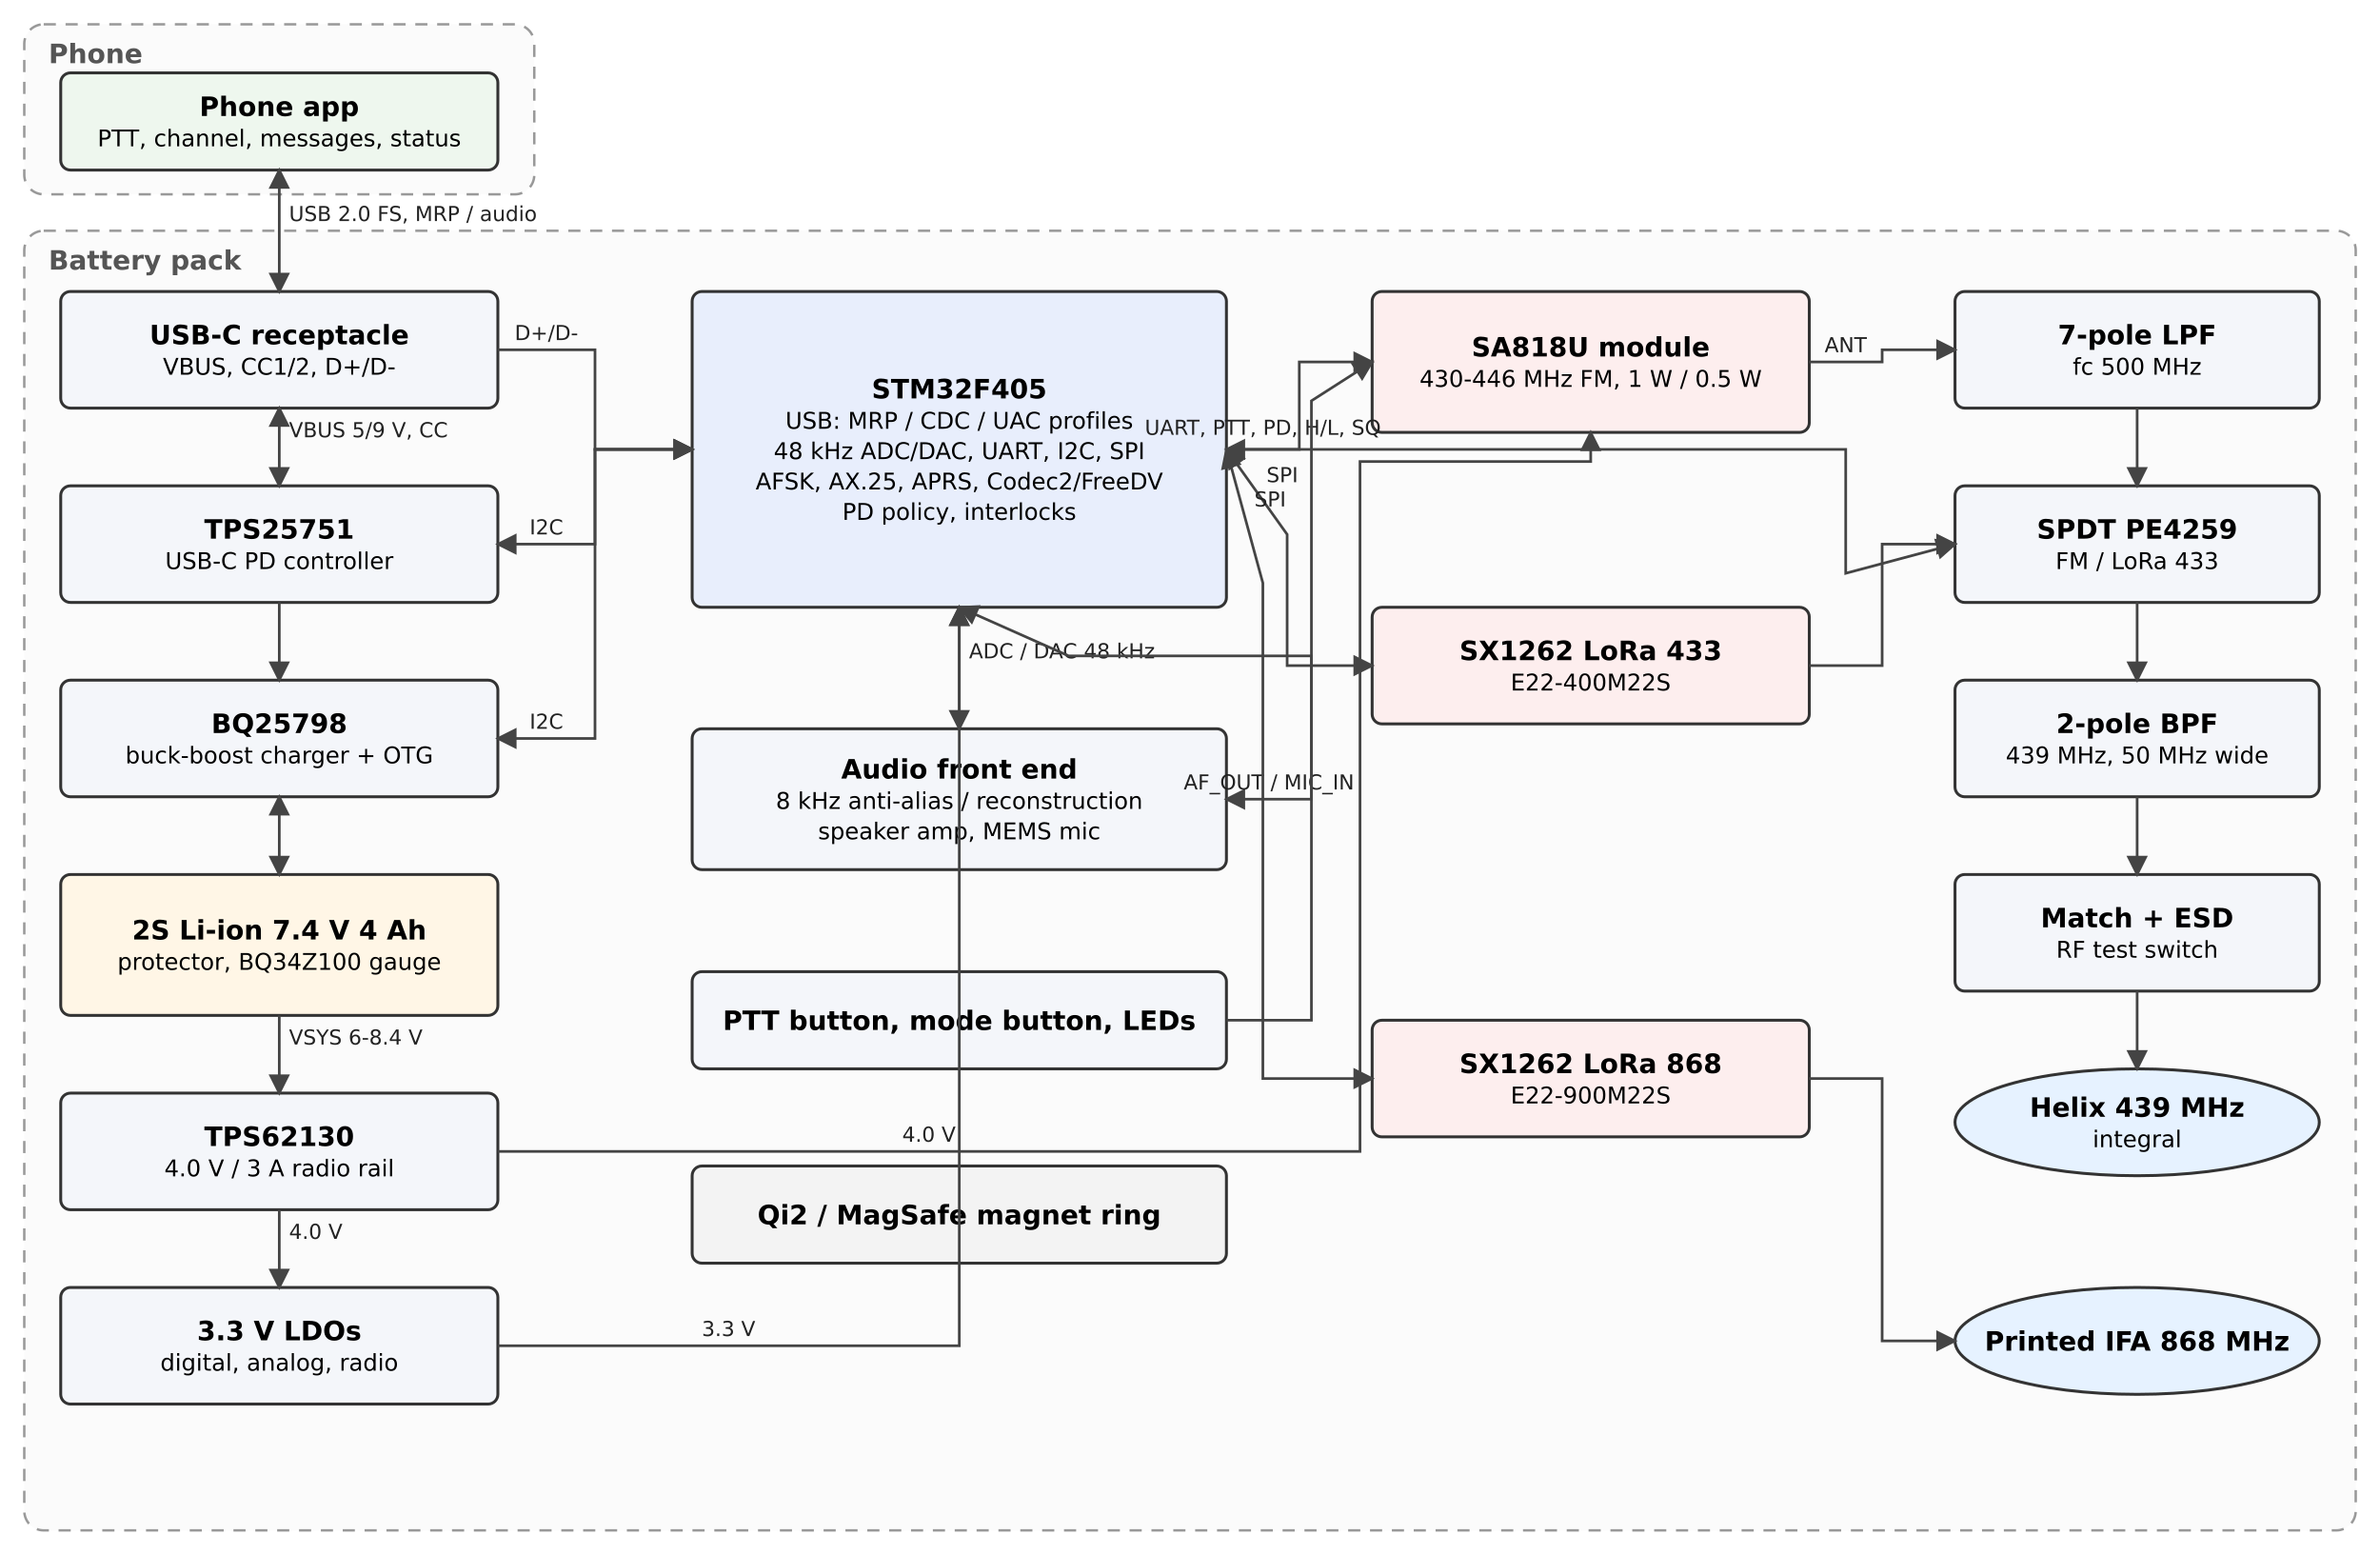
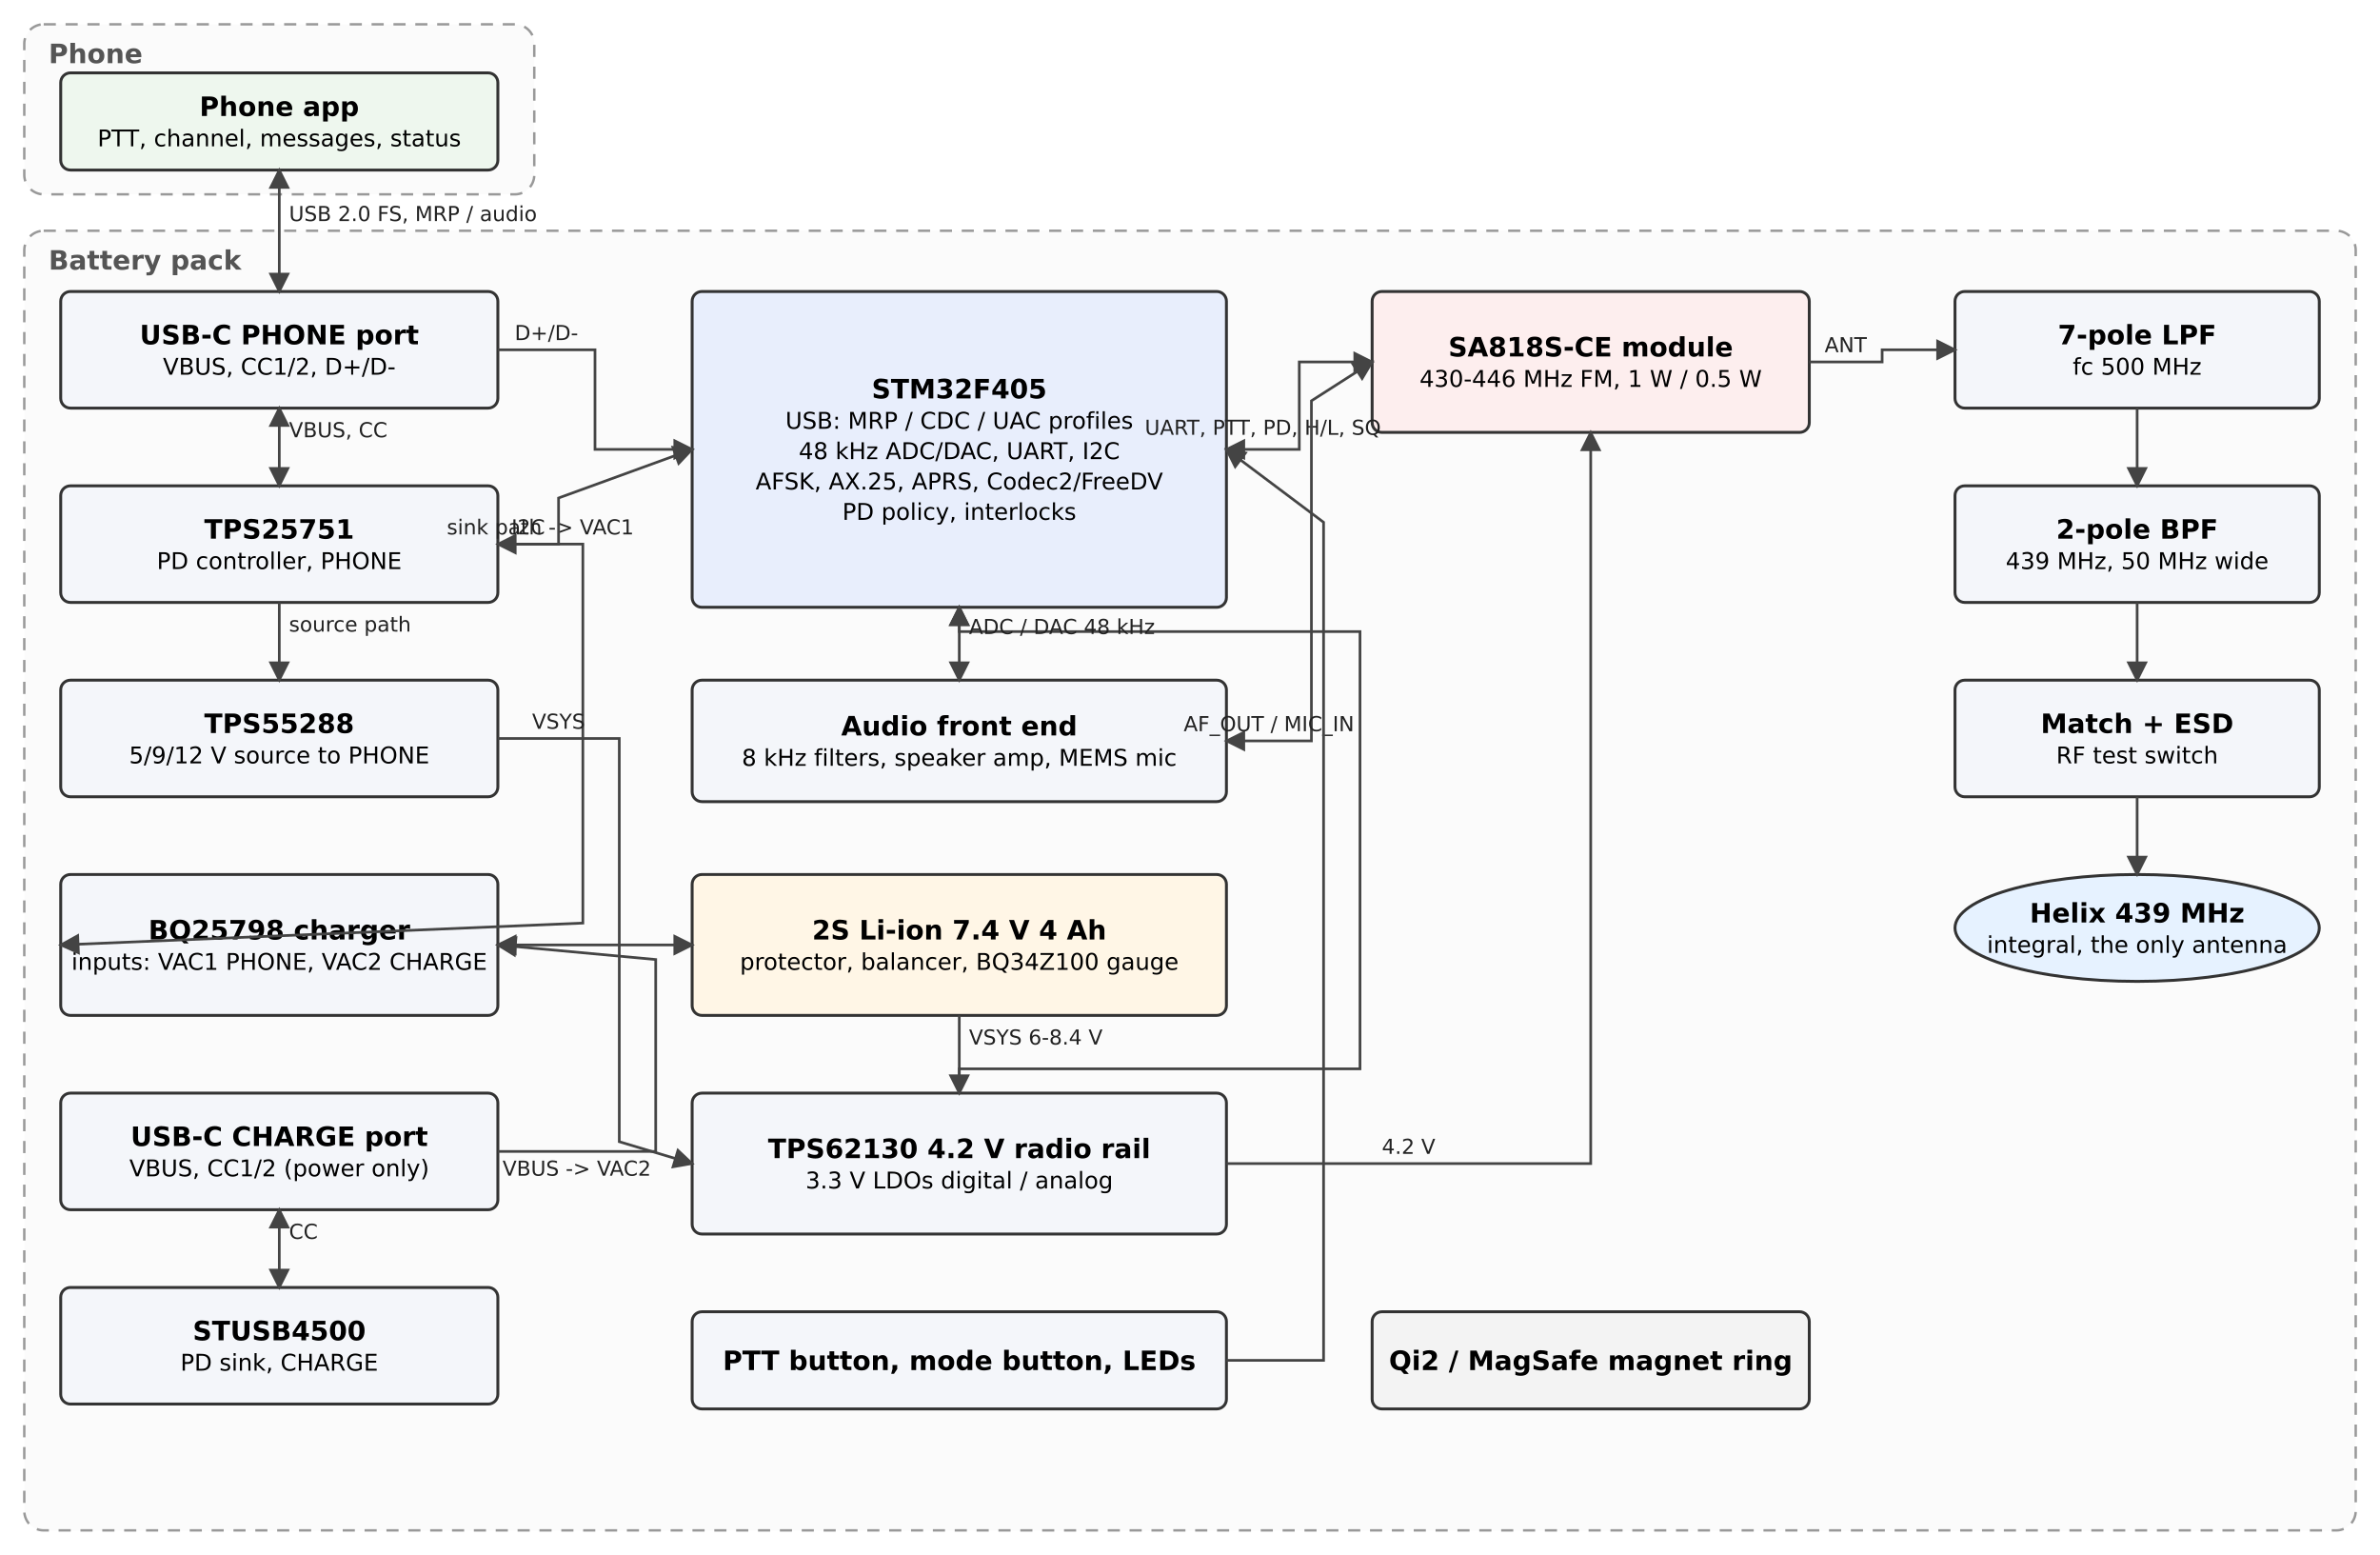
<svg xmlns="http://www.w3.org/2000/svg" viewBox="0 0 980 640" width="100%" style="max-width:980px;font-family:DejaVu Sans, Liberation Sans, Arial, sans-serif">
  <defs>
    <marker id="arr" markerWidth="8" markerHeight="8" refX="7" refY="4" orient="auto">
      <path d="M0,0 L8,4 L0,8 z" fill="#444" />
    </marker>
    <marker id="arrs" markerWidth="8" markerHeight="8" refX="1" refY="4" orient="auto">
      <path d="M8,0 L0,4 L8,8 z" fill="#444" />
    </marker>
  </defs>
  <rect x="10" y="95" width="960" height="535" rx="8" fill="#fbfbfb" stroke="#999" stroke-dasharray="5,4" />
  <text x="20" y="111" font-size="11" font-weight="bold" fill="#555" font-family="DejaVu Sans, Liberation Sans, Arial, sans-serif">Battery pack</text>
  <rect x="10" y="10" width="210" height="70" rx="8" fill="#fbfbfb" stroke="#999" stroke-dasharray="5,4" />
  <text x="20" y="26" font-size="11" font-weight="bold" fill="#555" font-family="DejaVu Sans, Liberation Sans, Arial, sans-serif">Phone</text>
  <rect x="25" y="30" width="180" height="40" rx="4" fill="#eef7ee" stroke="#333" stroke-width="1.2" />
  <text x="115.0" y="47.75" font-size="11" font-weight="bold" text-anchor="middle" font-family="DejaVu Sans, Liberation Sans, Arial, sans-serif">Phone app</text>
  <text x="115.0" y="60.25" font-size="9.5" font-weight="normal" text-anchor="middle" font-family="DejaVu Sans, Liberation Sans, Arial, sans-serif">PTT, channel, messages, status</text>
  <rect x="25" y="120" width="180" height="48" rx="4" fill="#f4f6fa" stroke="#333" stroke-width="1.2" />
-   <text x="115.0" y="141.75" font-size="11" font-weight="bold" text-anchor="middle" font-family="DejaVu Sans, Liberation Sans, Arial, sans-serif">USB-C receptacle</text>
+   <text x="115.0" y="141.75" font-size="11" font-weight="bold" text-anchor="middle" font-family="DejaVu Sans, Liberation Sans, Arial, sans-serif">USB-C PHONE port</text>
  <text x="115.0" y="154.25" font-size="9.5" font-weight="normal" text-anchor="middle" font-family="DejaVu Sans, Liberation Sans, Arial, sans-serif">VBUS, CC1/2, D+/D-</text>
  <rect x="25" y="200" width="180" height="48" rx="4" fill="#f4f6fa" stroke="#333" stroke-width="1.2" />
  <text x="115.0" y="221.75" font-size="11" font-weight="bold" text-anchor="middle" font-family="DejaVu Sans, Liberation Sans, Arial, sans-serif">TPS25751</text>
-   <text x="115.0" y="234.25" font-size="9.5" font-weight="normal" text-anchor="middle" font-family="DejaVu Sans, Liberation Sans, Arial, sans-serif">USB-C PD controller</text>
+   <text x="115.0" y="234.25" font-size="9.5" font-weight="normal" text-anchor="middle" font-family="DejaVu Sans, Liberation Sans, Arial, sans-serif">PD controller, PHONE</text>
  <rect x="25" y="280" width="180" height="48" rx="4" fill="#f4f6fa" stroke="#333" stroke-width="1.2" />
-   <text x="115.0" y="301.75" font-size="11" font-weight="bold" text-anchor="middle" font-family="DejaVu Sans, Liberation Sans, Arial, sans-serif">BQ25798</text>
-   <text x="115.0" y="314.25" font-size="9.5" font-weight="normal" text-anchor="middle" font-family="DejaVu Sans, Liberation Sans, Arial, sans-serif">buck-boost charger + OTG</text>
-   <rect x="25" y="360" width="180" height="58" rx="4" fill="#fff6e6" stroke="#333" stroke-width="1.2" />
-   <text x="115.0" y="386.75" font-size="11" font-weight="bold" text-anchor="middle" font-family="DejaVu Sans, Liberation Sans, Arial, sans-serif">2S Li-ion 7.4 V 4 Ah</text>
-   <text x="115.0" y="399.25" font-size="9.5" font-weight="normal" text-anchor="middle" font-family="DejaVu Sans, Liberation Sans, Arial, sans-serif">protector, BQ34Z100 gauge</text>
+   <text x="115.0" y="301.75" font-size="11" font-weight="bold" text-anchor="middle" font-family="DejaVu Sans, Liberation Sans, Arial, sans-serif">TPS55288</text>
+   <text x="115.0" y="314.25" font-size="9.5" font-weight="normal" text-anchor="middle" font-family="DejaVu Sans, Liberation Sans, Arial, sans-serif">5/9/12 V source to PHONE</text>
+   <rect x="25" y="360" width="180" height="58" rx="4" fill="#f4f6fa" stroke="#333" stroke-width="1.2" />
+   <text x="115.0" y="386.75" font-size="11" font-weight="bold" text-anchor="middle" font-family="DejaVu Sans, Liberation Sans, Arial, sans-serif">BQ25798 charger</text>
+   <text x="115.0" y="399.25" font-size="9.5" font-weight="normal" text-anchor="middle" font-family="DejaVu Sans, Liberation Sans, Arial, sans-serif">inputs: VAC1 PHONE, VAC2 CHARGE</text>
  <rect x="25" y="450" width="180" height="48" rx="4" fill="#f4f6fa" stroke="#333" stroke-width="1.2" />
-   <text x="115.0" y="471.75" font-size="11" font-weight="bold" text-anchor="middle" font-family="DejaVu Sans, Liberation Sans, Arial, sans-serif">TPS62130</text>
-   <text x="115.0" y="484.25" font-size="9.5" font-weight="normal" text-anchor="middle" font-family="DejaVu Sans, Liberation Sans, Arial, sans-serif">4.0 V / 3 A radio rail</text>
+   <text x="115.0" y="471.75" font-size="11" font-weight="bold" text-anchor="middle" font-family="DejaVu Sans, Liberation Sans, Arial, sans-serif">USB-C CHARGE port</text>
+   <text x="115.0" y="484.25" font-size="9.5" font-weight="normal" text-anchor="middle" font-family="DejaVu Sans, Liberation Sans, Arial, sans-serif">VBUS, CC1/2 (power only)</text>
  <rect x="25" y="530" width="180" height="48" rx="4" fill="#f4f6fa" stroke="#333" stroke-width="1.2" />
-   <text x="115.0" y="551.75" font-size="11" font-weight="bold" text-anchor="middle" font-family="DejaVu Sans, Liberation Sans, Arial, sans-serif">3.3 V LDOs</text>
-   <text x="115.0" y="564.25" font-size="9.5" font-weight="normal" text-anchor="middle" font-family="DejaVu Sans, Liberation Sans, Arial, sans-serif">digital, analog, radio</text>
+   <text x="115.0" y="551.75" font-size="11" font-weight="bold" text-anchor="middle" font-family="DejaVu Sans, Liberation Sans, Arial, sans-serif">STUSB4500</text>
+   <text x="115.0" y="564.25" font-size="9.5" font-weight="normal" text-anchor="middle" font-family="DejaVu Sans, Liberation Sans, Arial, sans-serif">PD sink, CHARGE</text>
+   <rect x="285" y="360" width="220" height="58" rx="4" fill="#fff6e6" stroke="#333" stroke-width="1.2" />
+   <text x="395.0" y="386.75" font-size="11" font-weight="bold" text-anchor="middle" font-family="DejaVu Sans, Liberation Sans, Arial, sans-serif">2S Li-ion 7.4 V 4 Ah</text>
+   <text x="395.0" y="399.25" font-size="9.5" font-weight="normal" text-anchor="middle" font-family="DejaVu Sans, Liberation Sans, Arial, sans-serif">protector, balancer, BQ34Z100 gauge</text>
+   <rect x="285" y="450" width="220" height="58" rx="4" fill="#f4f6fa" stroke="#333" stroke-width="1.2" />
+   <text x="395.0" y="476.75" font-size="11" font-weight="bold" text-anchor="middle" font-family="DejaVu Sans, Liberation Sans, Arial, sans-serif">TPS62130 4.2 V radio rail</text>
+   <text x="395.0" y="489.25" font-size="9.5" font-weight="normal" text-anchor="middle" font-family="DejaVu Sans, Liberation Sans, Arial, sans-serif">3.3 V LDOs digital / analog</text>
  <rect x="285" y="120" width="220" height="130" rx="4" fill="#e8eefc" stroke="#333" stroke-width="1.2" />
  <text x="395.0" y="164.0" font-size="11" font-weight="bold" text-anchor="middle" font-family="DejaVu Sans, Liberation Sans, Arial, sans-serif">STM32F405</text>
  <text x="395.0" y="176.5" font-size="9.5" font-weight="normal" text-anchor="middle" font-family="DejaVu Sans, Liberation Sans, Arial, sans-serif">USB: MRP / CDC / UAC profiles</text>
-   <text x="395.0" y="189.0" font-size="9.5" font-weight="normal" text-anchor="middle" font-family="DejaVu Sans, Liberation Sans, Arial, sans-serif">48 kHz ADC/DAC, UART, I2C, SPI</text>
+   <text x="395.0" y="189.0" font-size="9.5" font-weight="normal" text-anchor="middle" font-family="DejaVu Sans, Liberation Sans, Arial, sans-serif">48 kHz ADC/DAC, UART, I2C</text>
  <text x="395.0" y="201.5" font-size="9.5" font-weight="normal" text-anchor="middle" font-family="DejaVu Sans, Liberation Sans, Arial, sans-serif">AFSK, AX.25, APRS, Codec2/FreeDV</text>
  <text x="395.0" y="214.0" font-size="9.5" font-weight="normal" text-anchor="middle" font-family="DejaVu Sans, Liberation Sans, Arial, sans-serif">PD policy, interlocks</text>
-   <rect x="285" y="300" width="220" height="58" rx="4" fill="#f4f6fa" stroke="#333" stroke-width="1.2" />
-   <text x="395.0" y="320.5" font-size="11" font-weight="bold" text-anchor="middle" font-family="DejaVu Sans, Liberation Sans, Arial, sans-serif">Audio front end</text>
-   <text x="395.0" y="333.0" font-size="9.5" font-weight="normal" text-anchor="middle" font-family="DejaVu Sans, Liberation Sans, Arial, sans-serif">8 kHz anti-alias / reconstruction</text>
-   <text x="395.0" y="345.5" font-size="9.5" font-weight="normal" text-anchor="middle" font-family="DejaVu Sans, Liberation Sans, Arial, sans-serif">speaker amp, MEMS mic</text>
-   <rect x="285" y="400" width="220" height="40" rx="4" fill="#f4f6fa" stroke="#333" stroke-width="1.2" />
-   <text x="395.0" y="424.0" font-size="11" font-weight="bold" text-anchor="middle" font-family="DejaVu Sans, Liberation Sans, Arial, sans-serif">PTT button, mode button, LEDs</text>
-   <rect x="285" y="480" width="220" height="40" rx="4" fill="#f3f3f3" stroke="#333" stroke-width="1.2" />
-   <text x="395.0" y="504.0" font-size="11" font-weight="bold" text-anchor="middle" font-family="DejaVu Sans, Liberation Sans, Arial, sans-serif">Qi2 / MagSafe magnet ring</text>
+   <rect x="285" y="280" width="220" height="50" rx="4" fill="#f4f6fa" stroke="#333" stroke-width="1.2" />
+   <text x="395.0" y="302.75" font-size="11" font-weight="bold" text-anchor="middle" font-family="DejaVu Sans, Liberation Sans, Arial, sans-serif">Audio front end</text>
+   <text x="395.0" y="315.25" font-size="9.5" font-weight="normal" text-anchor="middle" font-family="DejaVu Sans, Liberation Sans, Arial, sans-serif">8 kHz filters, speaker amp, MEMS mic</text>
+   <rect x="285" y="540" width="220" height="40" rx="4" fill="#f4f6fa" stroke="#333" stroke-width="1.2" />
+   <text x="395.0" y="564.0" font-size="11" font-weight="bold" text-anchor="middle" font-family="DejaVu Sans, Liberation Sans, Arial, sans-serif">PTT button, mode button, LEDs</text>
  <rect x="565" y="120" width="180" height="58" rx="4" fill="#fdeeee" stroke="#333" stroke-width="1.2" />
-   <text x="655.0" y="146.75" font-size="11" font-weight="bold" text-anchor="middle" font-family="DejaVu Sans, Liberation Sans, Arial, sans-serif">SA818U module</text>
+   <text x="655.0" y="146.75" font-size="11" font-weight="bold" text-anchor="middle" font-family="DejaVu Sans, Liberation Sans, Arial, sans-serif">SA818S-CE module</text>
  <text x="655.0" y="159.25" font-size="9.5" font-weight="normal" text-anchor="middle" font-family="DejaVu Sans, Liberation Sans, Arial, sans-serif">430-446 MHz FM, 1 W / 0.5 W</text>
-   <rect x="565" y="250" width="180" height="48" rx="4" fill="#fdeeee" stroke="#333" stroke-width="1.2" />
-   <text x="655.0" y="271.75" font-size="11" font-weight="bold" text-anchor="middle" font-family="DejaVu Sans, Liberation Sans, Arial, sans-serif">SX1262 LoRa 433</text>
-   <text x="655.0" y="284.25" font-size="9.5" font-weight="normal" text-anchor="middle" font-family="DejaVu Sans, Liberation Sans, Arial, sans-serif">E22-400M22S</text>
-   <rect x="565" y="420" width="180" height="48" rx="4" fill="#fdeeee" stroke="#333" stroke-width="1.2" />
-   <text x="655.0" y="441.75" font-size="11" font-weight="bold" text-anchor="middle" font-family="DejaVu Sans, Liberation Sans, Arial, sans-serif">SX1262 LoRa 868</text>
-   <text x="655.0" y="454.25" font-size="9.5" font-weight="normal" text-anchor="middle" font-family="DejaVu Sans, Liberation Sans, Arial, sans-serif">E22-900M22S</text>
+   <rect x="565" y="540" width="180" height="40" rx="4" fill="#f3f3f3" stroke="#333" stroke-width="1.2" />
+   <text x="655.0" y="564.0" font-size="11" font-weight="bold" text-anchor="middle" font-family="DejaVu Sans, Liberation Sans, Arial, sans-serif">Qi2 / MagSafe magnet ring</text>
  <rect x="805" y="120" width="150" height="48" rx="4" fill="#f4f6fa" stroke="#333" stroke-width="1.2" />
  <text x="880.0" y="141.75" font-size="11" font-weight="bold" text-anchor="middle" font-family="DejaVu Sans, Liberation Sans, Arial, sans-serif">7-pole LPF</text>
  <text x="880.0" y="154.25" font-size="9.5" font-weight="normal" text-anchor="middle" font-family="DejaVu Sans, Liberation Sans, Arial, sans-serif">fc 500 MHz</text>
  <rect x="805" y="200" width="150" height="48" rx="4" fill="#f4f6fa" stroke="#333" stroke-width="1.2" />
-   <text x="880.0" y="221.75" font-size="11" font-weight="bold" text-anchor="middle" font-family="DejaVu Sans, Liberation Sans, Arial, sans-serif">SPDT PE4259</text>
-   <text x="880.0" y="234.25" font-size="9.5" font-weight="normal" text-anchor="middle" font-family="DejaVu Sans, Liberation Sans, Arial, sans-serif">FM / LoRa 433</text>
+   <text x="880.0" y="221.75" font-size="11" font-weight="bold" text-anchor="middle" font-family="DejaVu Sans, Liberation Sans, Arial, sans-serif">2-pole BPF</text>
+   <text x="880.0" y="234.25" font-size="9.5" font-weight="normal" text-anchor="middle" font-family="DejaVu Sans, Liberation Sans, Arial, sans-serif">439 MHz, 50 MHz wide</text>
  <rect x="805" y="280" width="150" height="48" rx="4" fill="#f4f6fa" stroke="#333" stroke-width="1.2" />
-   <text x="880.0" y="301.75" font-size="11" font-weight="bold" text-anchor="middle" font-family="DejaVu Sans, Liberation Sans, Arial, sans-serif">2-pole BPF</text>
-   <text x="880.0" y="314.25" font-size="9.5" font-weight="normal" text-anchor="middle" font-family="DejaVu Sans, Liberation Sans, Arial, sans-serif">439 MHz, 50 MHz wide</text>
-   <rect x="805" y="360" width="150" height="48" rx="4" fill="#f4f6fa" stroke="#333" stroke-width="1.2" />
-   <text x="880.0" y="381.75" font-size="11" font-weight="bold" text-anchor="middle" font-family="DejaVu Sans, Liberation Sans, Arial, sans-serif">Match + ESD</text>
-   <text x="880.0" y="394.25" font-size="9.5" font-weight="normal" text-anchor="middle" font-family="DejaVu Sans, Liberation Sans, Arial, sans-serif">RF test switch</text>
-   <ellipse cx="880.0" cy="462.0" rx="75.0" ry="22.0" fill="#e6f2ff" stroke="#333" stroke-width="1.2" />
-   <text x="880.0" y="459.75" font-size="11" font-weight="bold" text-anchor="middle" font-family="DejaVu Sans, Liberation Sans, Arial, sans-serif">Helix 439 MHz</text>
-   <text x="880.0" y="472.25" font-size="9.5" font-weight="normal" text-anchor="middle" font-family="DejaVu Sans, Liberation Sans, Arial, sans-serif">integral</text>
-   <ellipse cx="880.0" cy="552.0" rx="75.0" ry="22.0" fill="#e6f2ff" stroke="#333" stroke-width="1.2" />
-   <text x="880.0" y="556.0" font-size="11" font-weight="bold" text-anchor="middle" font-family="DejaVu Sans, Liberation Sans, Arial, sans-serif">Printed IFA 868 MHz</text>
+   <text x="880.0" y="301.75" font-size="11" font-weight="bold" text-anchor="middle" font-family="DejaVu Sans, Liberation Sans, Arial, sans-serif">Match + ESD</text>
+   <text x="880.0" y="314.25" font-size="9.5" font-weight="normal" text-anchor="middle" font-family="DejaVu Sans, Liberation Sans, Arial, sans-serif">RF test switch</text>
+   <ellipse cx="880.0" cy="382.0" rx="75.0" ry="22.0" fill="#e6f2ff" stroke="#333" stroke-width="1.2" />
+   <text x="880.0" y="379.75" font-size="11" font-weight="bold" text-anchor="middle" font-family="DejaVu Sans, Liberation Sans, Arial, sans-serif">Helix 439 MHz</text>
+   <text x="880.0" y="392.25" font-size="9.5" font-weight="normal" text-anchor="middle" font-family="DejaVu Sans, Liberation Sans, Arial, sans-serif">integral, the only antenna</text>
  <path d="M115.0,70 L115.0,120" fill="none" stroke="#444" stroke-width="1.1" marker-end="url(#arr)" marker-start="url(#arrs)" />
  <text x="119.0" y="91.0" font-size="8.5" fill="#222" text-anchor="start" font-family="DejaVu Sans, Liberation Sans, Arial, sans-serif">USB 2.0 FS, MRP / audio</text>
  <path d="M115.0,168 L115.0,200" fill="none" stroke="#444" stroke-width="1.1" marker-end="url(#arr)" marker-start="url(#arrs)" />
-   <text x="119.0" y="180.0" font-size="8.5" fill="#222" text-anchor="start" font-family="DejaVu Sans, Liberation Sans, Arial, sans-serif">VBUS 5/9 V, CC</text>
+   <text x="119.0" y="180.0" font-size="8.5" fill="#222" text-anchor="start" font-family="DejaVu Sans, Liberation Sans, Arial, sans-serif">VBUS, CC</text>
  <path d="M115.0,248 L115.0,280" fill="none" stroke="#444" stroke-width="1.1" marker-end="url(#arr)" />
-   <path d="M115.0,328 L115.0,360" fill="none" stroke="#444" stroke-width="1.1" marker-end="url(#arr)" marker-start="url(#arrs)" />
-   <path d="M115.0,418 L115.0,450" fill="none" stroke="#444" stroke-width="1.1" marker-end="url(#arr)" />
-   <text x="119.0" y="430.0" font-size="8.5" fill="#222" text-anchor="start" font-family="DejaVu Sans, Liberation Sans, Arial, sans-serif">VSYS 6-8.4 V</text>
-   <path d="M115.0,498 L115.0,530" fill="none" stroke="#444" stroke-width="1.1" marker-end="url(#arr)" />
-   <text x="119.0" y="510.0" font-size="8.5" fill="#222" text-anchor="start" font-family="DejaVu Sans, Liberation Sans, Arial, sans-serif">4.0 V</text>
+   <text x="119.0" y="260.0" font-size="8.5" fill="#222" text-anchor="start" font-family="DejaVu Sans, Liberation Sans, Arial, sans-serif">source path</text>
+   <path d="M205,224.0 L240,224 L240,380 L25,389.0" fill="none" stroke="#444" stroke-width="1.1" marker-end="url(#arr)" />
+   <text x="222.5" y="220.0" font-size="8.5" fill="#222" text-anchor="middle" font-family="DejaVu Sans, Liberation Sans, Arial, sans-serif">sink path -&gt; VAC1</text>
+   <path d="M205,304.0 L255,304 L255,470 L285,479.0" fill="none" stroke="#444" stroke-width="1.1" marker-end="url(#arr)" />
+   <text x="230.0" y="300.0" font-size="8.5" fill="#222" text-anchor="middle" font-family="DejaVu Sans, Liberation Sans, Arial, sans-serif">VSYS</text>
+   <path d="M205,389.0 L245.0,389.0 L245.0,389.0 L285,389.0" fill="none" stroke="#444" stroke-width="1.1" marker-end="url(#arr)" marker-start="url(#arrs)" />
+   <path d="M115.0,498 L115.0,530" fill="none" stroke="#444" stroke-width="1.1" marker-end="url(#arr)" marker-start="url(#arrs)" />
+   <text x="119.0" y="510.0" font-size="8.5" fill="#222" text-anchor="start" font-family="DejaVu Sans, Liberation Sans, Arial, sans-serif">CC</text>
+   <path d="M205,474.0 L270,474 L270,395 L205,389.0" fill="none" stroke="#444" stroke-width="1.1" marker-end="url(#arr)" />
+   <text x="237.5" y="484.0" font-size="8.5" fill="#222" text-anchor="middle" font-family="DejaVu Sans, Liberation Sans, Arial, sans-serif">VBUS -&gt; VAC2</text>
+   <path d="M395.0,418 L395.0,450" fill="none" stroke="#444" stroke-width="1.1" marker-end="url(#arr)" />
+   <text x="399.0" y="430.0" font-size="8.5" fill="#222" text-anchor="start" font-family="DejaVu Sans, Liberation Sans, Arial, sans-serif">VSYS 6-8.4 V</text>
  <path d="M205,144.0 L245.0,144.0 L245.0,185.0 L285,185.0" fill="none" stroke="#444" stroke-width="1.1" marker-end="url(#arr)" />
  <text x="225.0" y="140.0" font-size="8.5" fill="#222" text-anchor="middle" font-family="DejaVu Sans, Liberation Sans, Arial, sans-serif">D+/D-</text>
-   <path d="M205,224.0 L245.0,224.0 L245.0,185.0 L285,185.0" fill="none" stroke="#444" stroke-width="1.1" marker-end="url(#arr)" marker-start="url(#arrs)" />
-   <text x="225.0" y="220.0" font-size="8.5" fill="#222" text-anchor="middle" font-family="DejaVu Sans, Liberation Sans, Arial, sans-serif">I2C</text>
-   <path d="M205,304.0 L245.0,304.0 L245.0,185.0 L285,185.0" fill="none" stroke="#444" stroke-width="1.1" marker-end="url(#arr)" marker-start="url(#arrs)" />
-   <text x="225.0" y="300.0" font-size="8.5" fill="#222" text-anchor="middle" font-family="DejaVu Sans, Liberation Sans, Arial, sans-serif">I2C</text>
-   <path d="M205,474.0 L560,474 L560,190 L655,190 L655.0,178" fill="none" stroke="#444" stroke-width="1.1" marker-end="url(#arr)" />
-   <text x="382.5" y="470.0" font-size="8.5" fill="#222" text-anchor="middle" font-family="DejaVu Sans, Liberation Sans, Arial, sans-serif">4.0 V</text>
-   <path d="M205,554.0 L395,554 L395.0,250" fill="none" stroke="#444" stroke-width="1.1" marker-end="url(#arr)" />
-   <text x="300.0" y="550.0" font-size="8.5" fill="#222" text-anchor="middle" font-family="DejaVu Sans, Liberation Sans, Arial, sans-serif">3.3 V</text>
+   <path d="M205,224.0 L230,224 L230,205 L285,185.0" fill="none" stroke="#444" stroke-width="1.1" marker-end="url(#arr)" marker-start="url(#arrs)" />
+   <text x="217.5" y="220.0" font-size="8.5" fill="#222" text-anchor="middle" font-family="DejaVu Sans, Liberation Sans, Arial, sans-serif">I2C</text>
+   <path d="M395.0,450 L395,440 L560,440 L560,260 L395,260 L395.0,250" fill="none" stroke="#444" stroke-width="1.1" marker-end="url(#arr)" />
+   <path d="M505,479.0 L655,479 L655,190 L655.0,178" fill="none" stroke="#444" stroke-width="1.1" marker-end="url(#arr)" />
+   <text x="580.0" y="475.0" font-size="8.5" fill="#222" text-anchor="middle" font-family="DejaVu Sans, Liberation Sans, Arial, sans-serif">4.2 V</text>
  <path d="M505,185.0 L535.0,185.0 L535.0,149.0 L565,149.0" fill="none" stroke="#444" stroke-width="1.1" marker-end="url(#arr)" marker-start="url(#arrs)" />
  <text x="520.0" y="179.0" font-size="8.5" fill="#222" text-anchor="middle" font-family="DejaVu Sans, Liberation Sans, Arial, sans-serif">UART, PTT, PD, H/L, SQ</text>
-   <path d="M395.0,250 L395.0,300" fill="none" stroke="#444" stroke-width="1.1" marker-end="url(#arr)" marker-start="url(#arrs)" />
-   <text x="399.0" y="271.0" font-size="8.5" fill="#222" text-anchor="start" font-family="DejaVu Sans, Liberation Sans, Arial, sans-serif">ADC / DAC 48 kHz</text>
-   <path d="M505,329.0 L540,329 L540,165 L565,149.0" fill="none" stroke="#444" stroke-width="1.1" marker-end="url(#arr)" marker-start="url(#arrs)" />
-   <text x="522.5" y="325.0" font-size="8.5" fill="#222" text-anchor="middle" font-family="DejaVu Sans, Liberation Sans, Arial, sans-serif">AF_OUT / MIC_IN</text>
-   <path d="M505,185.0 L530,220 L530,274 L565,274.0" fill="none" stroke="#444" stroke-width="1.1" marker-end="url(#arr)" marker-start="url(#arrs)" />
-   <text x="521.5" y="198.5" font-size="8.5" fill="#222" text-anchor="start" font-family="DejaVu Sans, Liberation Sans, Arial, sans-serif">SPI</text>
-   <path d="M505,185.0 L520,240 L520,444 L565,444.0" fill="none" stroke="#444" stroke-width="1.1" marker-end="url(#arr)" marker-start="url(#arrs)" />
-   <text x="516.5" y="208.5" font-size="8.5" fill="#222" text-anchor="start" font-family="DejaVu Sans, Liberation Sans, Arial, sans-serif">SPI</text>
-   <path d="M505,420.0 L540,420 L540,270 L440,270 L395.0,250" fill="none" stroke="#444" stroke-width="1.1" marker-end="url(#arr)" />
+   <path d="M395.0,250 L395.0,280" fill="none" stroke="#444" stroke-width="1.1" marker-end="url(#arr)" marker-start="url(#arrs)" />
+   <text x="399.0" y="261.0" font-size="8.5" fill="#222" text-anchor="start" font-family="DejaVu Sans, Liberation Sans, Arial, sans-serif">ADC / DAC 48 kHz</text>
+   <path d="M505,305.0 L540,305 L540,165 L565,149.0" fill="none" stroke="#444" stroke-width="1.1" marker-end="url(#arr)" marker-start="url(#arrs)" />
+   <text x="522.5" y="301.0" font-size="8.5" fill="#222" text-anchor="middle" font-family="DejaVu Sans, Liberation Sans, Arial, sans-serif">AF_OUT / MIC_IN</text>
+   <path d="M505,560.0 L545,560 L545,215 L505,185.0" fill="none" stroke="#444" stroke-width="1.1" marker-end="url(#arr)" />
  <path d="M745,149.0 L775.0,149.0 L775.0,144.0 L805,144.0" fill="none" stroke="#444" stroke-width="1.1" marker-end="url(#arr)" />
  <text x="760.0" y="145.0" font-size="8.5" fill="#222" text-anchor="middle" font-family="DejaVu Sans, Liberation Sans, Arial, sans-serif">ANT</text>
  <path d="M880.0,168 L880.0,200" fill="none" stroke="#444" stroke-width="1.1" marker-end="url(#arr)" />
-   <path d="M745,274.0 L775,274 L775,224 L805,224.0" fill="none" stroke="#444" stroke-width="1.1" marker-end="url(#arr)" />
  <path d="M880.0,248 L880.0,280" fill="none" stroke="#444" stroke-width="1.1" marker-end="url(#arr)" />
  <path d="M880.0,328 L880.0,360" fill="none" stroke="#444" stroke-width="1.1" marker-end="url(#arr)" />
-   <path d="M880.0,408 L880.0,440" fill="none" stroke="#444" stroke-width="1.1" marker-end="url(#arr)" />
-   <path d="M745,444.0 L775,444 L775,552 L805,552.0" fill="none" stroke="#444" stroke-width="1.1" marker-end="url(#arr)" />
-   <path d="M505,185.0 L760,185 L760,236 L805,224.0" fill="none" stroke="#444" stroke-width="1.1" marker-end="url(#arr)" />
</svg>
